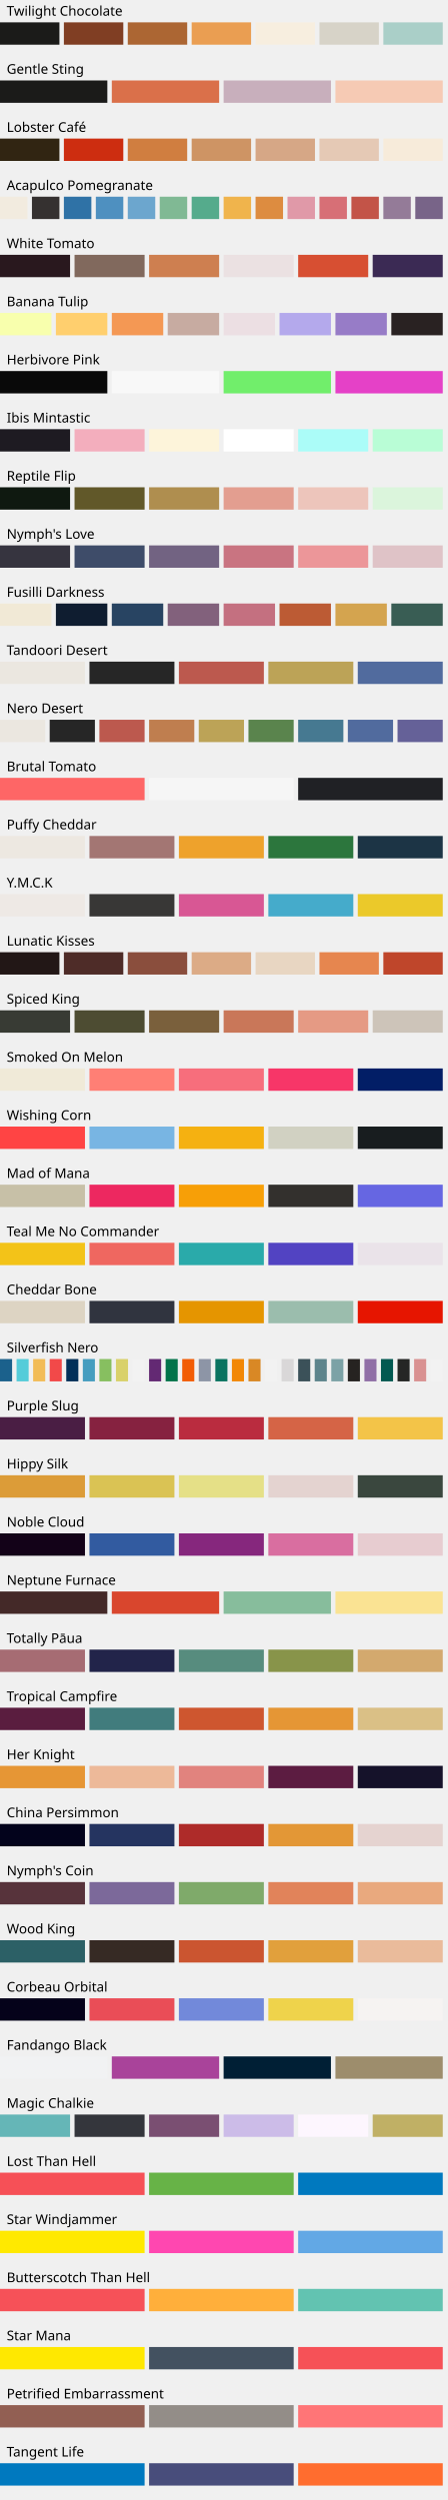
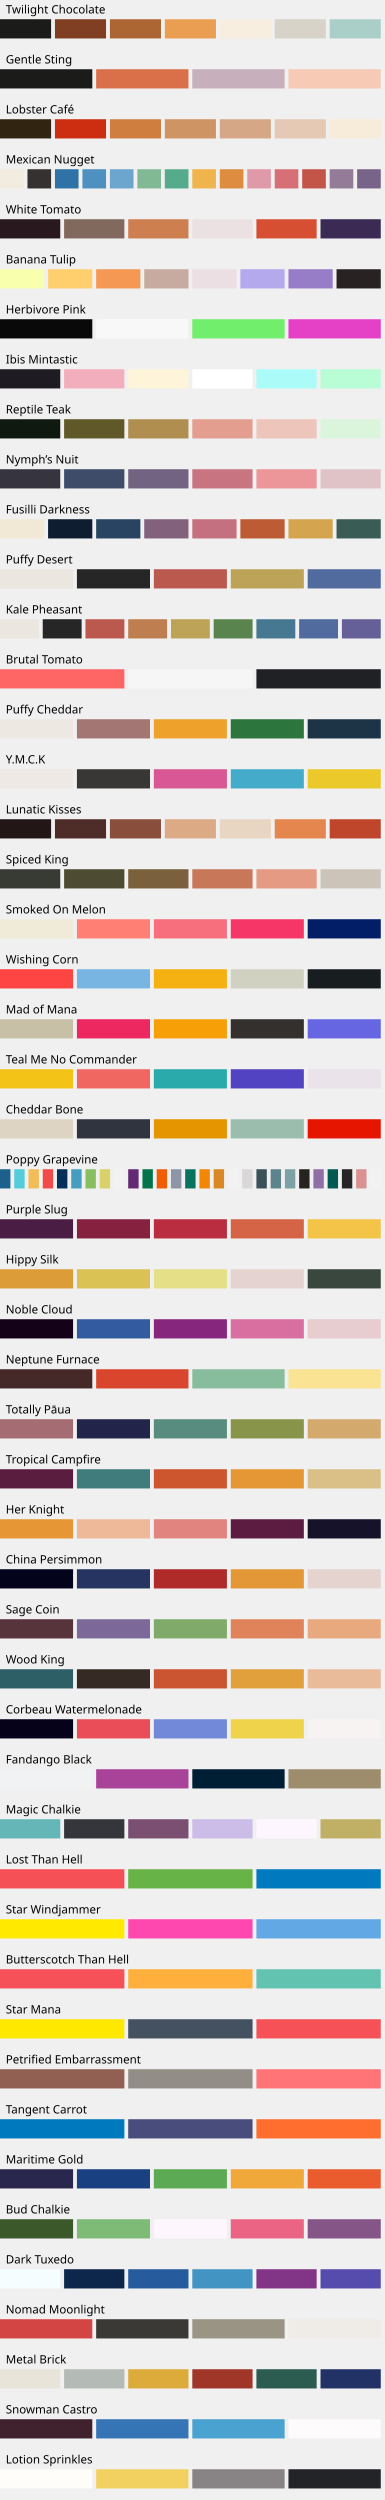
- <svg xmlns="http://www.w3.org/2000/svg" viewBox="0 0 200 1118">
+ <svg xmlns="http://www.w3.org/2000/svg" viewBox="0 0 200 1300">
  <style>
        text {
  font-family: sans-serif;
  font-weight: 400;
  font-style: normal;
}
        text {
          font-size: 6px;
        }
      </style>
  <text y="7" x="3">Twilight Chocolate</text>
  <rect width="26.571" height="10" y="10" x="0" fill="#1b1b19" />
  <rect width="26.571" height="10" y="10" x="28.571" fill="#803e23" />
  <rect width="26.571" height="10" y="10" x="57.143" fill="#ac6633" />
  <rect width="26.571" height="10" y="10" x="85.714" fill="#ea9e52" />
  <rect width="26.571" height="10" y="10" x="114.286" fill="#f7eedf" />
  <rect width="26.571" height="10" y="10" x="142.857" fill="#d7d3c8" />
  <rect width="26.571" height="10" y="10" x="171.429" fill="#aacfc8" />
  <text y="33" x="3">Gentle Sting</text>
  <rect width="48" height="10" y="36" x="0" fill="#1b1b19" />
  <rect width="48" height="10" y="36" x="50" fill="#da704a" />
  <rect width="48" height="10" y="36" x="100" fill="#c8afbc" />
  <rect width="48" height="10" y="36" x="150" fill="#f6cab4" />
  <text y="59" x="3">Lobster Café</text>
  <rect width="26.571" height="10" y="62" x="0" fill="#312512" />
  <rect width="26.571" height="10" y="62" x="28.571" fill="#cd2d10" />
  <rect width="26.571" height="10" y="62" x="57.143" fill="#d07e40" />
  <rect width="26.571" height="10" y="62" x="85.714" fill="#ce9464" />
  <rect width="26.571" height="10" y="62" x="114.286" fill="#d6a786" />
  <rect width="26.571" height="10" y="62" x="142.857" fill="#e5c9b5" />
  <rect width="26.571" height="10" y="62" x="171.429" fill="#f7ebda" />
-   <text y="85" x="3">Acapulco Pomegranate</text>
+   <text y="85" x="3">Mexican Nugget</text>
  <rect width="12.286" height="10" y="88" x="0" fill="#f2ebdf" />
  <rect width="12.286" height="10" y="88" x="14.286" fill="#353130" />
  <rect width="12.286" height="10" y="88" x="28.571" fill="#2f72a6" />
  <rect width="12.286" height="10" y="88" x="42.857" fill="#4e90c0" />
  <rect width="12.286" height="10" y="88" x="57.143" fill="#6ca6ce" />
  <rect width="12.286" height="10" y="88" x="71.429" fill="#80b994" />
  <rect width="12.286" height="10" y="88" x="85.714" fill="#55ab8c" />
  <rect width="12.286" height="10" y="88" x="100" fill="#f0b44c" />
  <rect width="12.286" height="10" y="88" x="114.286" fill="#dd8c40" />
  <rect width="12.286" height="10" y="88" x="128.571" fill="#e099a8" />
  <rect width="12.286" height="10" y="88" x="142.857" fill="#d76f76" />
  <rect width="12.286" height="10" y="88" x="157.143" fill="#c35448" />
  <rect width="12.286" height="10" y="88" x="171.429" fill="#947b98" />
  <rect width="12.286" height="10" y="88" x="185.714" fill="#786488" />
  <text y="111" x="3">White Tomato</text>
  <rect width="31.333" height="10" y="114" x="0" fill="#29181e" />
  <rect width="31.333" height="10" y="114" x="33.333" fill="#81695d" />
  <rect width="31.333" height="10" y="114" x="66.667" fill="#ce7f50" />
  <rect width="31.333" height="10" y="114" x="100" fill="#ebe1e2" />
  <rect width="31.333" height="10" y="114" x="133.333" fill="#d74f32" />
  <rect width="31.333" height="10" y="114" x="166.667" fill="#3b2a54" />
  <text y="137" x="3">Banana Tulip</text>
  <rect width="23" height="10" y="140" x="0" fill="#f8ffad" />
  <rect width="23" height="10" y="140" x="25" fill="#ffcf6e" />
  <rect width="23" height="10" y="140" x="50" fill="#f49854" />
  <rect width="23" height="10" y="140" x="75" fill="#c7aba1" />
  <rect width="23" height="10" y="140" x="100" fill="#ecdfe3" />
  <rect width="23" height="10" y="140" x="125" fill="#b4a9ec" />
  <rect width="23" height="10" y="140" x="150" fill="#977cc7" />
  <rect width="23" height="10" y="140" x="175" fill="#292222" />
  <text y="163" x="3">Herbivore Pink</text>
  <rect width="48" height="10" y="166" x="0" fill="#090909" />
  <rect width="48" height="10" y="166" x="50" fill="#f8f8f8" />
  <rect width="48" height="10" y="166" x="100" fill="#71ee6b" />
  <rect width="48" height="10" y="166" x="150" fill="#e541c7" />
  <text y="189" x="3">Ibis Mintastic</text>
  <rect width="31.333" height="10" y="192" x="0" fill="#1e1b22" />
  <rect width="31.333" height="10" y="192" x="33.333" fill="#f3aebd" />
  <rect width="31.333" height="10" y="192" x="66.667" fill="#fdf4da" />
  <rect width="31.333" height="10" y="192" x="100" fill="#ffffff" />
  <rect width="31.333" height="10" y="192" x="133.333" fill="#abfcf8" />
  <rect width="31.333" height="10" y="192" x="166.667" fill="#b9fdd6" />
-   <text y="215" x="3">Reptile Flip</text>
+   <text y="215" x="3">Reptile Teak</text>
  <rect width="31.333" height="10" y="218" x="0" fill="#0f1910" />
  <rect width="31.333" height="10" y="218" x="33.333" fill="#615829" />
  <rect width="31.333" height="10" y="218" x="66.667" fill="#af8e4f" />
  <rect width="31.333" height="10" y="218" x="100" fill="#e39e90" />
  <rect width="31.333" height="10" y="218" x="133.333" fill="#edc5bb" />
  <rect width="31.333" height="10" y="218" x="166.667" fill="#dbf5dc" />
-   <text y="241" x="3">Nymph's Love</text>
+   <text y="241" x="3">Nymph’s Nuit</text>
  <rect width="31.333" height="10" y="244" x="0" fill="#36343f" />
  <rect width="31.333" height="10" y="244" x="33.333" fill="#3e4c69" />
  <rect width="31.333" height="10" y="244" x="66.667" fill="#726382" />
  <rect width="31.333" height="10" y="244" x="100" fill="#c97481" />
  <rect width="31.333" height="10" y="244" x="133.333" fill="#ec9699" />
  <rect width="31.333" height="10" y="244" x="166.667" fill="#dfc3c7" />
  <text y="267" x="3">Fusilli Darkness</text>
  <rect width="23" height="10" y="270" x="0" fill="#f1e9d6" />
  <rect width="23" height="10" y="270" x="25" fill="#0f1d30" />
  <rect width="23" height="10" y="270" x="50" fill="#284462" />
  <rect width="23" height="10" y="270" x="75" fill="#82617c" />
  <rect width="23" height="10" y="270" x="100" fill="#c47080" />
  <rect width="23" height="10" y="270" x="125" fill="#bc5b34" />
  <rect width="23" height="10" y="270" x="150" fill="#d4a44f" />
  <rect width="23" height="10" y="270" x="175" fill="#395d54" />
-   <text y="293" x="3">Tandoori Desert</text>
+   <text y="293" x="3">Puffy Desert</text>
  <rect width="38" height="10" y="296" x="0" fill="#ebe7e0" />
  <rect width="38" height="10" y="296" x="40" fill="#262626" />
  <rect width="38" height="10" y="296" x="80" fill="#bc594e" />
  <rect width="38" height="10" y="296" x="120" fill="#bca357" />
  <rect width="38" height="10" y="296" x="160" fill="#516b9e" />
-   <text y="319" x="3">Nero Desert</text>
+   <text y="319" x="3">Kale Pheasant</text>
  <rect width="20.222" height="10" y="322" x="0" fill="#ebe7e0" />
  <rect width="20.222" height="10" y="322" x="22.222" fill="#262626" />
  <rect width="20.222" height="10" y="322" x="44.444" fill="#bc594e" />
  <rect width="20.222" height="10" y="322" x="66.667" fill="#bf7e4f" />
  <rect width="20.222" height="10" y="322" x="88.889" fill="#bca357" />
  <rect width="20.222" height="10" y="322" x="111.111" fill="#5a844d" />
  <rect width="20.222" height="10" y="322" x="133.333" fill="#467991" />
  <rect width="20.222" height="10" y="322" x="155.556" fill="#516b9e" />
  <rect width="20.222" height="10" y="322" x="177.778" fill="#656198" />
  <text y="345" x="3">Brutal Tomato</text>
  <rect width="64.667" height="10" y="348" x="0" fill="#fe6666" />
  <rect width="64.667" height="10" y="348" x="66.667" fill="#f6f6f6" />
  <rect width="64.667" height="10" y="348" x="133.333" fill="#202125" />
  <text y="371" x="3">Puffy Cheddar</text>
  <rect width="38" height="10" y="374" x="0" fill="#ede8e1" />
  <rect width="38" height="10" y="374" x="40" fill="#a37673" />
  <rect width="38" height="10" y="374" x="80" fill="#eea22c" />
  <rect width="38" height="10" y="374" x="120" fill="#2c763d" />
  <rect width="38" height="10" y="374" x="160" fill="#1c3445" />
  <text y="397" x="3">Y.M.C.K</text>
  <rect width="38" height="10" y="400" x="0" fill="#eee9e5" />
  <rect width="38" height="10" y="400" x="40" fill="#383736" />
  <rect width="38" height="10" y="400" x="80" fill="#d85794" />
  <rect width="38" height="10" y="400" x="120" fill="#45abcb" />
  <rect width="38" height="10" y="400" x="160" fill="#ebc92a" />
  <text y="423" x="3">Lunatic Kisses</text>
  <rect width="26.571" height="10" y="426" x="0" fill="#221716" />
  <rect width="26.571" height="10" y="426" x="28.571" fill="#4e2c28" />
  <rect width="26.571" height="10" y="426" x="57.143" fill="#8a4e3d" />
  <rect width="26.571" height="10" y="426" x="85.714" fill="#dcab86" />
  <rect width="26.571" height="10" y="426" x="114.286" fill="#e8d6c2" />
  <rect width="26.571" height="10" y="426" x="142.857" fill="#e6864f" />
  <rect width="26.571" height="10" y="426" x="171.429" fill="#bf462b" />
  <text y="449" x="3">Spiced King</text>
  <rect width="31.333" height="10" y="452" x="0" fill="#383b34" />
  <rect width="31.333" height="10" y="452" x="33.333" fill="#4d4c32" />
  <rect width="31.333" height="10" y="452" x="66.667" fill="#7a603c" />
  <rect width="31.333" height="10" y="452" x="100" fill="#c97759" />
  <rect width="31.333" height="10" y="452" x="133.333" fill="#e59a84" />
  <rect width="31.333" height="10" y="452" x="166.667" fill="#cdc4b9" />
  <text y="475" x="3">Smoked On Melon</text>
  <rect width="38" height="10" y="478" x="0" fill="#f0ead8" />
  <rect width="38" height="10" y="478" x="40" fill="#ff7f75" />
  <rect width="38" height="10" y="478" x="80" fill="#f76e7c" />
  <rect width="38" height="10" y="478" x="120" fill="#f73668" />
  <rect width="38" height="10" y="478" x="160" fill="#021e66" />
  <text y="501" x="3">Wishing Corn</text>
  <rect width="38" height="10" y="504" x="0" fill="#ff4444" />
  <rect width="38" height="10" y="504" x="40" fill="#78b5e3" />
  <rect width="38" height="10" y="504" x="80" fill="#f5b111" />
  <rect width="38" height="10" y="504" x="120" fill="#d1d1c2" />
  <rect width="38" height="10" y="504" x="160" fill="#181d1f" />
  <text y="527" x="3">Mad of Mana</text>
  <rect width="38" height="10" y="530" x="0" fill="#c7c0a7" />
  <rect width="38" height="10" y="530" x="40" fill="#ed2860" />
  <rect width="38" height="10" y="530" x="80" fill="#f79f07" />
  <rect width="38" height="10" y="530" x="120" fill="#33302d" />
  <rect width="38" height="10" y="530" x="160" fill="#6666e2" />
  <text y="553" x="3">Teal Me No Commander</text>
  <rect width="38" height="10" y="556" x="0" fill="#f3c318" />
  <rect width="38" height="10" y="556" x="40" fill="#ef6760" />
  <rect width="38" height="10" y="556" x="80" fill="#2aaaaa" />
  <rect width="38" height="10" y="556" x="120" fill="#5243c2" />
  <rect width="38" height="10" y="556" x="160" fill="#eae3e9" />
  <text y="579" x="3">Cheddar Bone</text>
  <rect width="38" height="10" y="582" x="0" fill="#ddd4c3" />
  <rect width="38" height="10" y="582" x="40" fill="#30343f" />
  <rect width="38" height="10" y="582" x="80" fill="#e59500" />
  <rect width="38" height="10" y="582" x="120" fill="#9bbdad" />
  <rect width="38" height="10" y="582" x="160" fill="#e61500" />
-   <text y="605" x="3">Silverfish Nero</text>
+   <text y="605" x="3">Poppy Grapevine</text>
  <rect width="5.407" height="10" y="608" x="0" fill="#1b618c" />
  <rect width="5.407" height="10" y="608" x="7.407" fill="#55ccd9" />
  <rect width="5.407" height="10" y="608" x="14.815" fill="#f2bc57" />
  <rect width="5.407" height="10" y="608" x="22.222" fill="#f24949" />
  <rect width="5.407" height="10" y="608" x="29.63" fill="#023059" />
  <rect width="5.407" height="10" y="608" x="37.037" fill="#459dbf" />
  <rect width="5.407" height="10" y="608" x="44.444" fill="#87bf60" />
  <rect width="5.407" height="10" y="608" x="51.852" fill="#d9d16a" />
  <rect width="5.407" height="10" y="608" x="59.259" fill="#f2f2f2" />
  <rect width="5.407" height="10" y="608" x="66.667" fill="#632973" />
  <rect width="5.407" height="10" y="608" x="74.074" fill="#02734a" />
  <rect width="5.407" height="10" y="608" x="81.481" fill="#f25c05" />
  <rect width="5.407" height="10" y="608" x="88.889" fill="#8d95a6" />
  <rect width="5.407" height="10" y="608" x="96.296" fill="#0a7360" />
  <rect width="5.407" height="10" y="608" x="103.704" fill="#f28705" />
  <rect width="5.407" height="10" y="608" x="111.111" fill="#d98825" />
  <rect width="5.407" height="10" y="608" x="118.519" fill="#f2f2f2" />
  <rect width="5.407" height="10" y="608" x="125.926" fill="#d9d7d8" />
  <rect width="5.407" height="10" y="608" x="133.333" fill="#3b5159" />
  <rect width="5.407" height="10" y="608" x="140.741" fill="#5d848c" />
  <rect width="5.407" height="10" y="608" x="148.148" fill="#7ca2a6" />
  <rect width="5.407" height="10" y="608" x="155.556" fill="#262321" />
  <rect width="5.407" height="10" y="608" x="162.963" fill="#906fa6" />
  <rect width="5.407" height="10" y="608" x="170.37" fill="#025951" />
  <rect width="5.407" height="10" y="608" x="177.778" fill="#252625" />
  <rect width="5.407" height="10" y="608" x="185.185" fill="#d99191" />
  <rect width="5.407" height="10" y="608" x="192.593" fill="#f2f2f2" />
  <text y="631" x="3">Purple Slug</text>
  <rect width="38" height="10" y="634" x="0" fill="#4a1e44" />
  <rect width="38" height="10" y="634" x="40" fill="#862240" />
  <rect width="38" height="10" y="634" x="80" fill="#ba2c3f" />
  <rect width="38" height="10" y="634" x="120" fill="#d56446" />
  <rect width="38" height="10" y="634" x="160" fill="#f3c448" />
  <text y="657" x="3">Hippy Silk</text>
  <rect width="38" height="10" y="660" x="0" fill="#dc9c38" />
  <rect width="38" height="10" y="660" x="40" fill="#dac354" />
  <rect width="38" height="10" y="660" x="80" fill="#e5e087" />
  <rect width="38" height="10" y="660" x="120" fill="#e4d3d0" />
  <rect width="38" height="10" y="660" x="160" fill="#3a473e" />
  <text y="683" x="3">Noble Cloud</text>
  <rect width="38" height="10" y="686" x="0" fill="#130218" />
  <rect width="38" height="10" y="686" x="40" fill="#325ba0" />
  <rect width="38" height="10" y="686" x="80" fill="#86277d" />
  <rect width="38" height="10" y="686" x="120" fill="#d96ea0" />
  <rect width="38" height="10" y="686" x="160" fill="#e7ccd0" />
  <text y="709" x="3">Neptune Furnace</text>
  <rect width="48" height="10" y="712" x="0" fill="#442928" />
  <rect width="48" height="10" y="712" x="50" fill="#d9462d" />
  <rect width="48" height="10" y="712" x="100" fill="#87bd9c" />
  <rect width="48" height="10" y="712" x="150" fill="#fae393" />
  <text y="735" x="3">Totally Pāua</text>
  <rect width="38" height="10" y="738" x="0" fill="#a66c73" />
  <rect width="38" height="10" y="738" x="40" fill="#22244a" />
  <rect width="38" height="10" y="738" x="80" fill="#578c7e" />
  <rect width="38" height="10" y="738" x="120" fill="#88944a" />
  <rect width="38" height="10" y="738" x="160" fill="#d3a96e" />
  <text y="761" x="3">Tropical Campfire</text>
  <rect width="38" height="10" y="764" x="0" fill="#5a1d3f" />
  <rect width="38" height="10" y="764" x="40" fill="#417c7d" />
  <rect width="38" height="10" y="764" x="80" fill="#ce562f" />
  <rect width="38" height="10" y="764" x="120" fill="#e59635" />
  <rect width="38" height="10" y="764" x="160" fill="#dac086" />
  <text y="787" x="3">Her Knight</text>
  <rect width="38" height="10" y="790" x="0" fill="#e69635" />
  <rect width="38" height="10" y="790" x="40" fill="#edb999" />
  <rect width="38" height="10" y="790" x="80" fill="#e1837e" />
  <rect width="38" height="10" y="790" x="120" fill="#5c1c41" />
  <rect width="38" height="10" y="790" x="160" fill="#15122a" />
  <text y="813" x="3">China Persimmon</text>
  <rect width="38" height="10" y="816" x="0" fill="#03031c" />
  <rect width="38" height="10" y="816" x="40" fill="#253460" />
  <rect width="38" height="10" y="816" x="80" fill="#ae2b29" />
  <rect width="38" height="10" y="816" x="120" fill="#e39736" />
  <rect width="38" height="10" y="816" x="160" fill="#e5d3d0" />
-   <text y="839" x="3">Nymph's Coin</text>
+   <text y="839" x="3">Sage Coin</text>
  <rect width="38" height="10" y="842" x="0" fill="#57333b" />
  <rect width="38" height="10" y="842" x="40" fill="#7c699a" />
  <rect width="38" height="10" y="842" x="80" fill="#7faa6a" />
  <rect width="38" height="10" y="842" x="120" fill="#e1835a" />
  <rect width="38" height="10" y="842" x="160" fill="#e9a97e" />
  <text y="865" x="3">Wood King</text>
  <rect width="38" height="10" y="868" x="0" fill="#2c6066" />
  <rect width="38" height="10" y="868" x="40" fill="#362a24" />
  <rect width="38" height="10" y="868" x="80" fill="#cb5530" />
  <rect width="38" height="10" y="868" x="120" fill="#e1a03c" />
  <rect width="38" height="10" y="868" x="160" fill="#eabb9b" />
-   <text y="891" x="3">Corbeau Orbital</text>
+   <text y="891" x="3">Corbeau Watermelonade</text>
  <rect width="38" height="10" y="894" x="0" fill="#05021a" />
  <rect width="38" height="10" y="894" x="40" fill="#ea4d57" />
  <rect width="38" height="10" y="894" x="80" fill="#7289da" />
  <rect width="38" height="10" y="894" x="120" fill="#efd34b" />
  <rect width="38" height="10" y="894" x="160" fill="#f6f3f2" />
  <text y="917" x="3">Fandango Black</text>
  <rect width="48" height="10" y="920" x="0" fill="#f1f2f3" />
  <rect width="48" height="10" y="920" x="50" fill="#a9439a" />
  <rect width="48" height="10" y="920" x="100" fill="#001f35" />
  <rect width="48" height="10" y="920" x="150" fill="#9d8d6c" />
  <text y="943" x="3">Magic Chalkie</text>
  <rect width="31.333" height="10" y="946" x="0" fill="#65b6b7" />
  <rect width="31.333" height="10" y="946" x="33.333" fill="#34363c" />
  <rect width="31.333" height="10" y="946" x="66.667" fill="#7a4f72" />
  <rect width="31.333" height="10" y="946" x="100" fill="#ccbce8" />
  <rect width="31.333" height="10" y="946" x="133.333" fill="#fdf6fe" />
  <rect width="31.333" height="10" y="946" x="166.667" fill="#c0b065" />
  <text y="969" x="3">Lost Than Hell</text>
  <rect width="64.667" height="10" y="972" x="0" fill="#f65057" />
  <rect width="64.667" height="10" y="972" x="66.667" fill="#67b347" />
  <rect width="64.667" height="10" y="972" x="133.333" fill="#0079bf" />
  <text y="995" x="3">Star Windjammer</text>
  <rect width="64.667" height="10" y="998" x="0" fill="#ffe900" />
  <rect width="64.667" height="10" y="998" x="66.667" fill="#ff47b0" />
  <rect width="64.667" height="10" y="998" x="133.333" fill="#62a8e5" />
  <text y="1021" x="3">Butterscotch Than Hell</text>
  <rect width="64.667" height="10" y="1024" x="0" fill="#f65158" />
  <rect width="64.667" height="10" y="1024" x="66.667" fill="#ffaf3b" />
  <rect width="64.667" height="10" y="1024" x="133.333" fill="#62c3b1" />
  <text y="1047" x="3">Star Mana</text>
  <rect width="64.667" height="10" y="1050" x="0" fill="#ffe800" />
  <rect width="64.667" height="10" y="1050" x="66.667" fill="#435160" />
  <rect width="64.667" height="10" y="1050" x="133.333" fill="#f65157" />
  <text y="1073" x="3">Petrified Embarrassment</text>
  <rect width="64.667" height="10" y="1076" x="0" fill="#925f53" />
  <rect width="64.667" height="10" y="1076" x="66.667" fill="#938d88" />
  <rect width="64.667" height="10" y="1076" x="133.333" fill="#ff7577" />
-   <text y="1099" x="3">Tangent Life</text>
+   <text y="1099" x="3">Tangent Carrot</text>
  <rect width="64.667" height="10" y="1102" x="0" fill="#0079bf" />
  <rect width="64.667" height="10" y="1102" x="66.667" fill="#484d7b" />
  <rect width="64.667" height="10" y="1102" x="133.333" fill="#ff6d2f" />
+   <text y="1125" x="3">Maritime Gold</text>
+   <rect width="38" height="10" y="1128" x="0" fill="#29274d" />
+   <rect width="38" height="10" y="1128" x="40" fill="#194181" />
+   <rect width="38" height="10" y="1128" x="80" fill="#5daa54" />
+   <rect width="38" height="10" y="1128" x="120" fill="#f1a83b" />
+   <rect width="38" height="10" y="1128" x="160" fill="#ea5b2e" />
+   <text y="1151" x="3">Bud Chalkie</text>
+   <rect width="38" height="10" y="1154" x="0" fill="#3b582b" />
+   <rect width="38" height="10" y="1154" x="40" fill="#7ebb77" />
+   <rect width="38" height="10" y="1154" x="80" fill="#fdf7fd" />
+   <rect width="38" height="10" y="1154" x="120" fill="#ec6484" />
+   <rect width="38" height="10" y="1154" x="160" fill="#855587" />
+   <text y="1177" x="3">Dark Tuxedo</text>
+   <rect width="31.333" height="10" y="1180" x="0" fill="#f6fdff" />
+   <rect width="31.333" height="10" y="1180" x="33.333" fill="#0d264b" />
+   <rect width="31.333" height="10" y="1180" x="66.667" fill="#265b9d" />
+   <rect width="31.333" height="10" y="1180" x="100" fill="#4294c3" />
+   <rect width="31.333" height="10" y="1180" x="133.333" fill="#823586" />
+   <rect width="31.333" height="10" y="1180" x="166.667" fill="#564cad" />
+   <text y="1203" x="3">Nomad Moonlight</text>
+   <rect width="48" height="10" y="1206" x="0" fill="#d34544" />
+   <rect width="48" height="10" y="1206" x="50" fill="#3a3936" />
+   <rect width="48" height="10" y="1206" x="100" fill="#999484" />
+   <rect width="48" height="10" y="1206" x="150" fill="#efebe7" />
+   <text y="1229" x="3">Metal Brick</text>
+   <rect width="31.333" height="10" y="1232" x="0" fill="#e8e4d9" />
+   <rect width="31.333" height="10" y="1232" x="33.333" fill="#b4bbb6" />
+   <rect width="31.333" height="10" y="1232" x="66.667" fill="#ddab3a" />
+   <rect width="31.333" height="10" y="1232" x="100" fill="#9f3627" />
+   <rect width="31.333" height="10" y="1232" x="133.333" fill="#2c5c4f" />
+   <rect width="31.333" height="10" y="1232" x="166.667" fill="#233266" />
+   <text y="1255" x="3">Snowman Castro</text>
+   <rect width="48" height="10" y="1258" x="0" fill="#3f222e" />
+   <rect width="48" height="10" y="1258" x="50" fill="#3675b5" />
+   <rect width="48" height="10" y="1258" x="100" fill="#49a2cf" />
+   <rect width="48" height="10" y="1258" x="150" fill="#fdfbfc" />
+   <text y="1281" x="3">Lotion Sprinkles</text>
+   <rect width="48" height="10" y="1284" x="0" fill="#fefdf9" />
+   <rect width="48" height="10" y="1284" x="50" fill="#f2d161" />
+   <rect width="48" height="10" y="1284" x="100" fill="#888486" />
+   <rect width="48" height="10" y="1284" x="150" fill="#232428" />
</svg>
